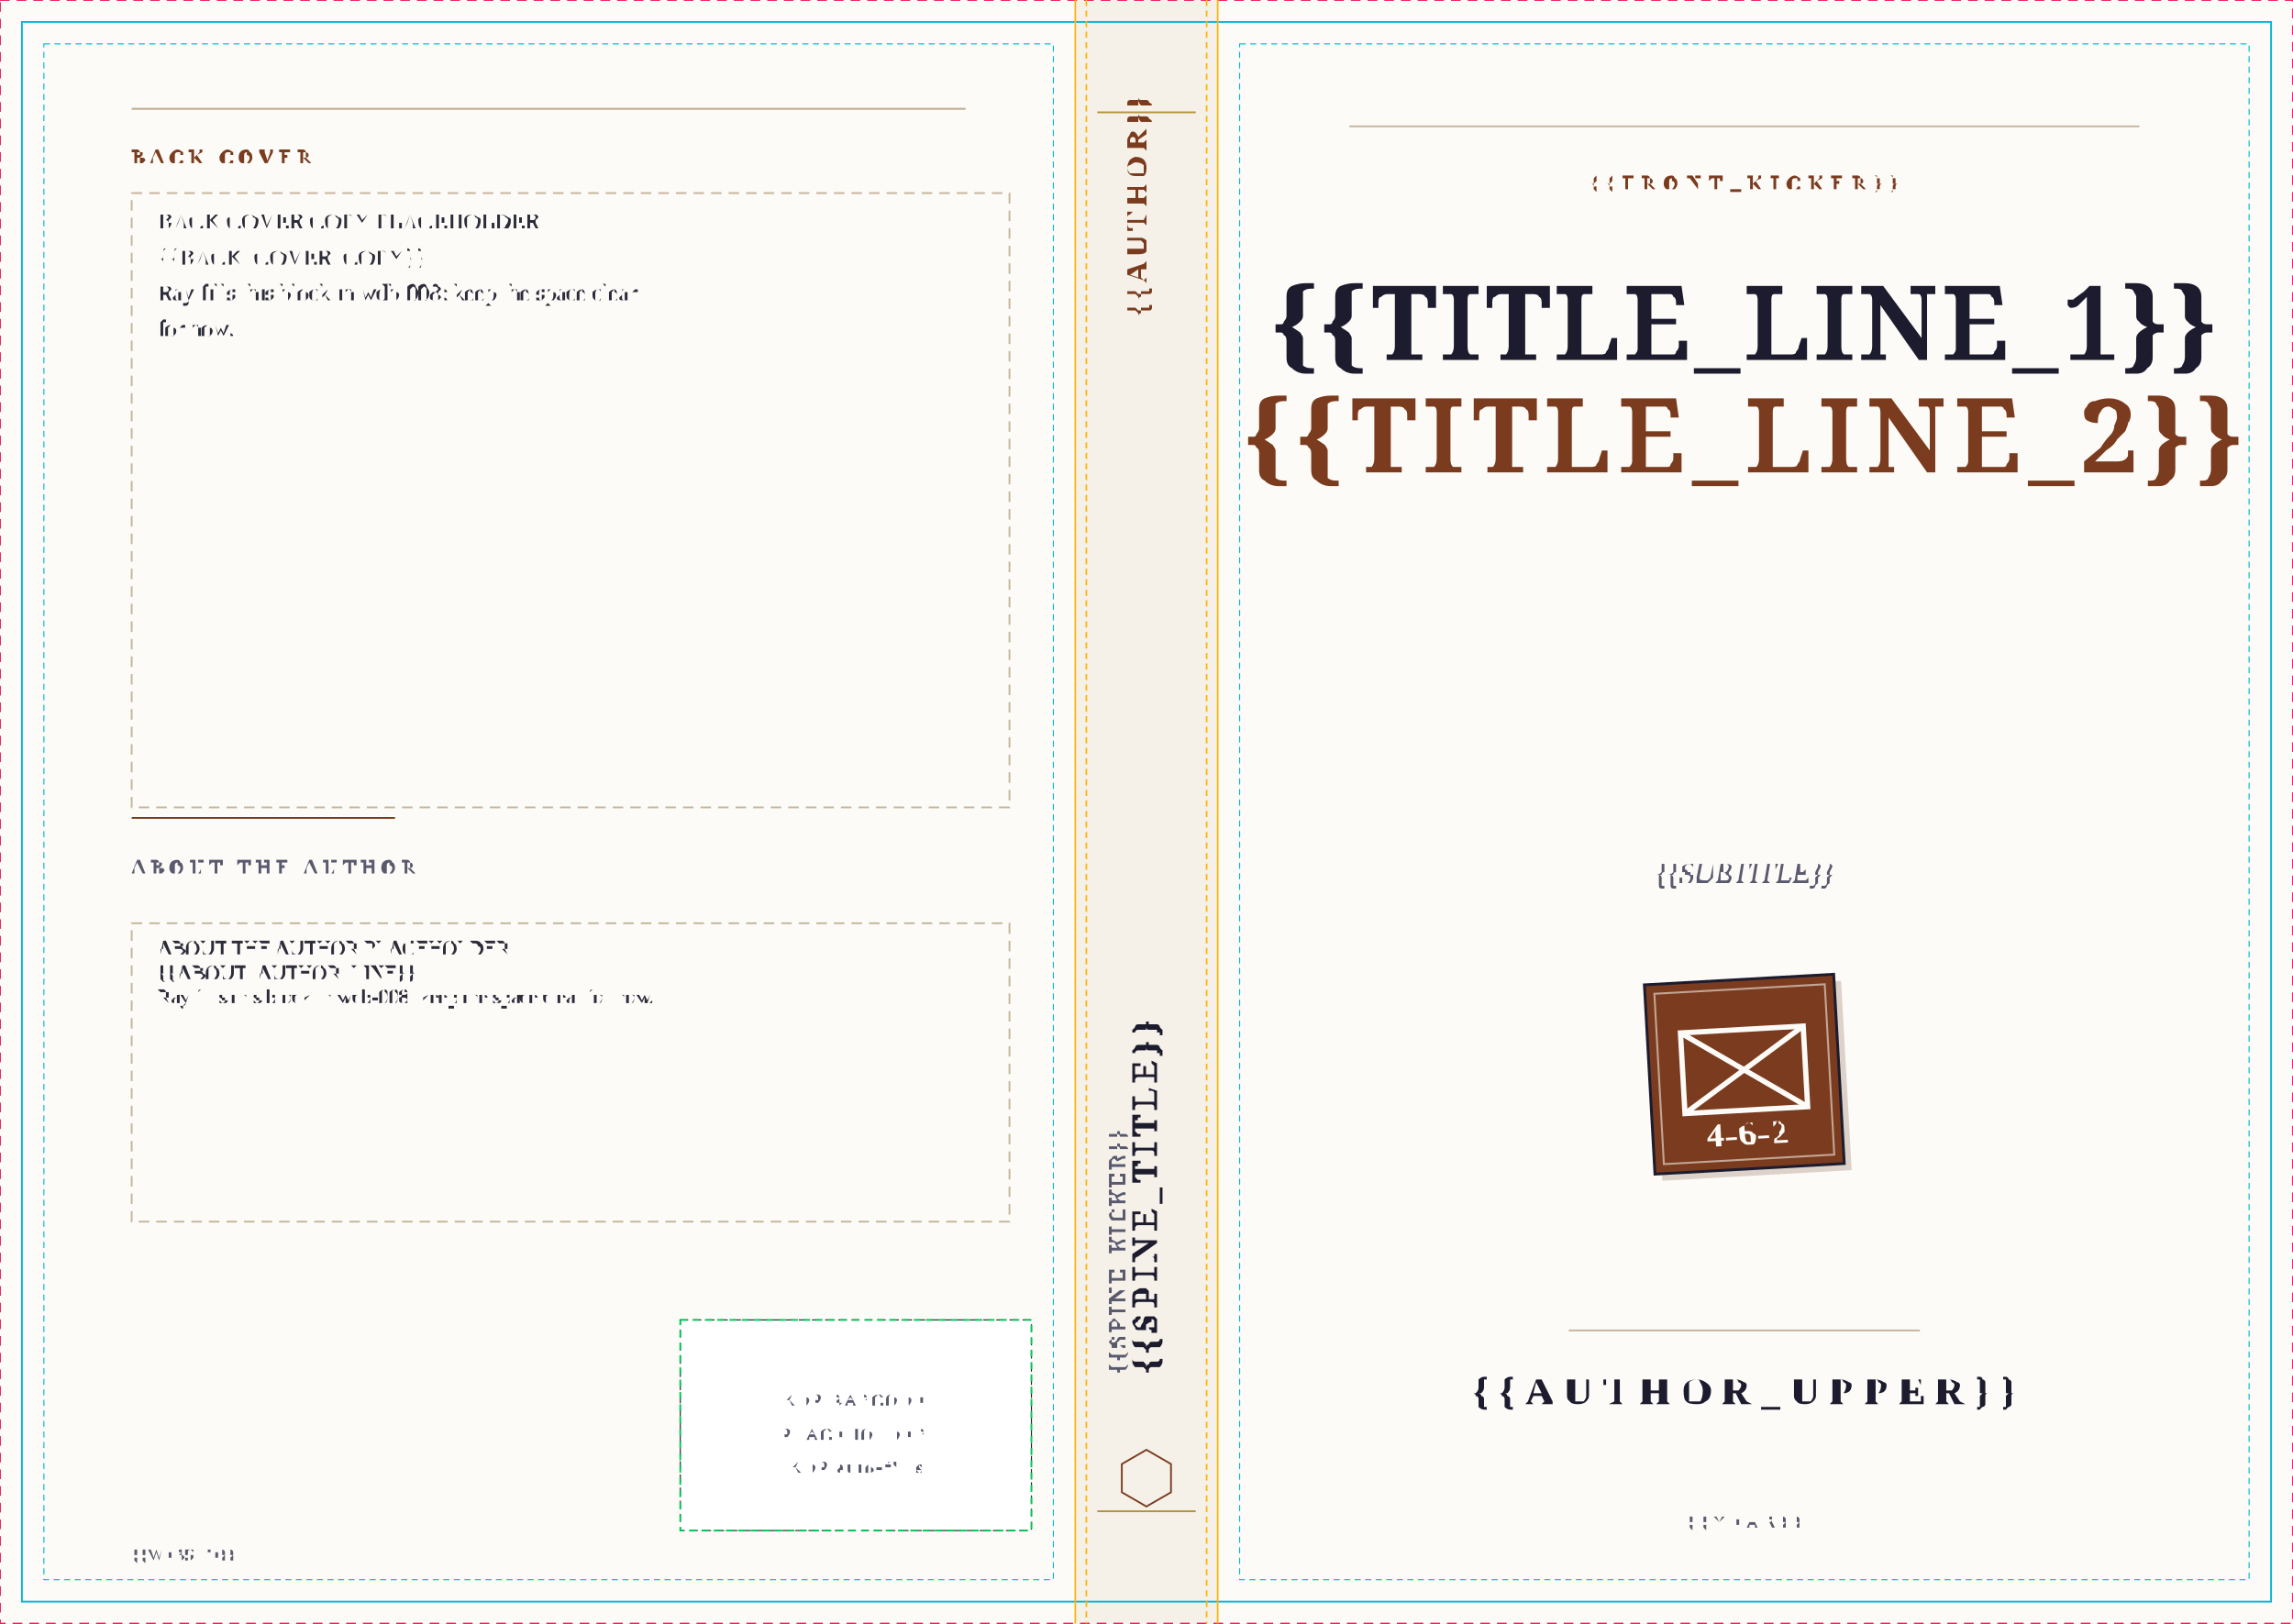
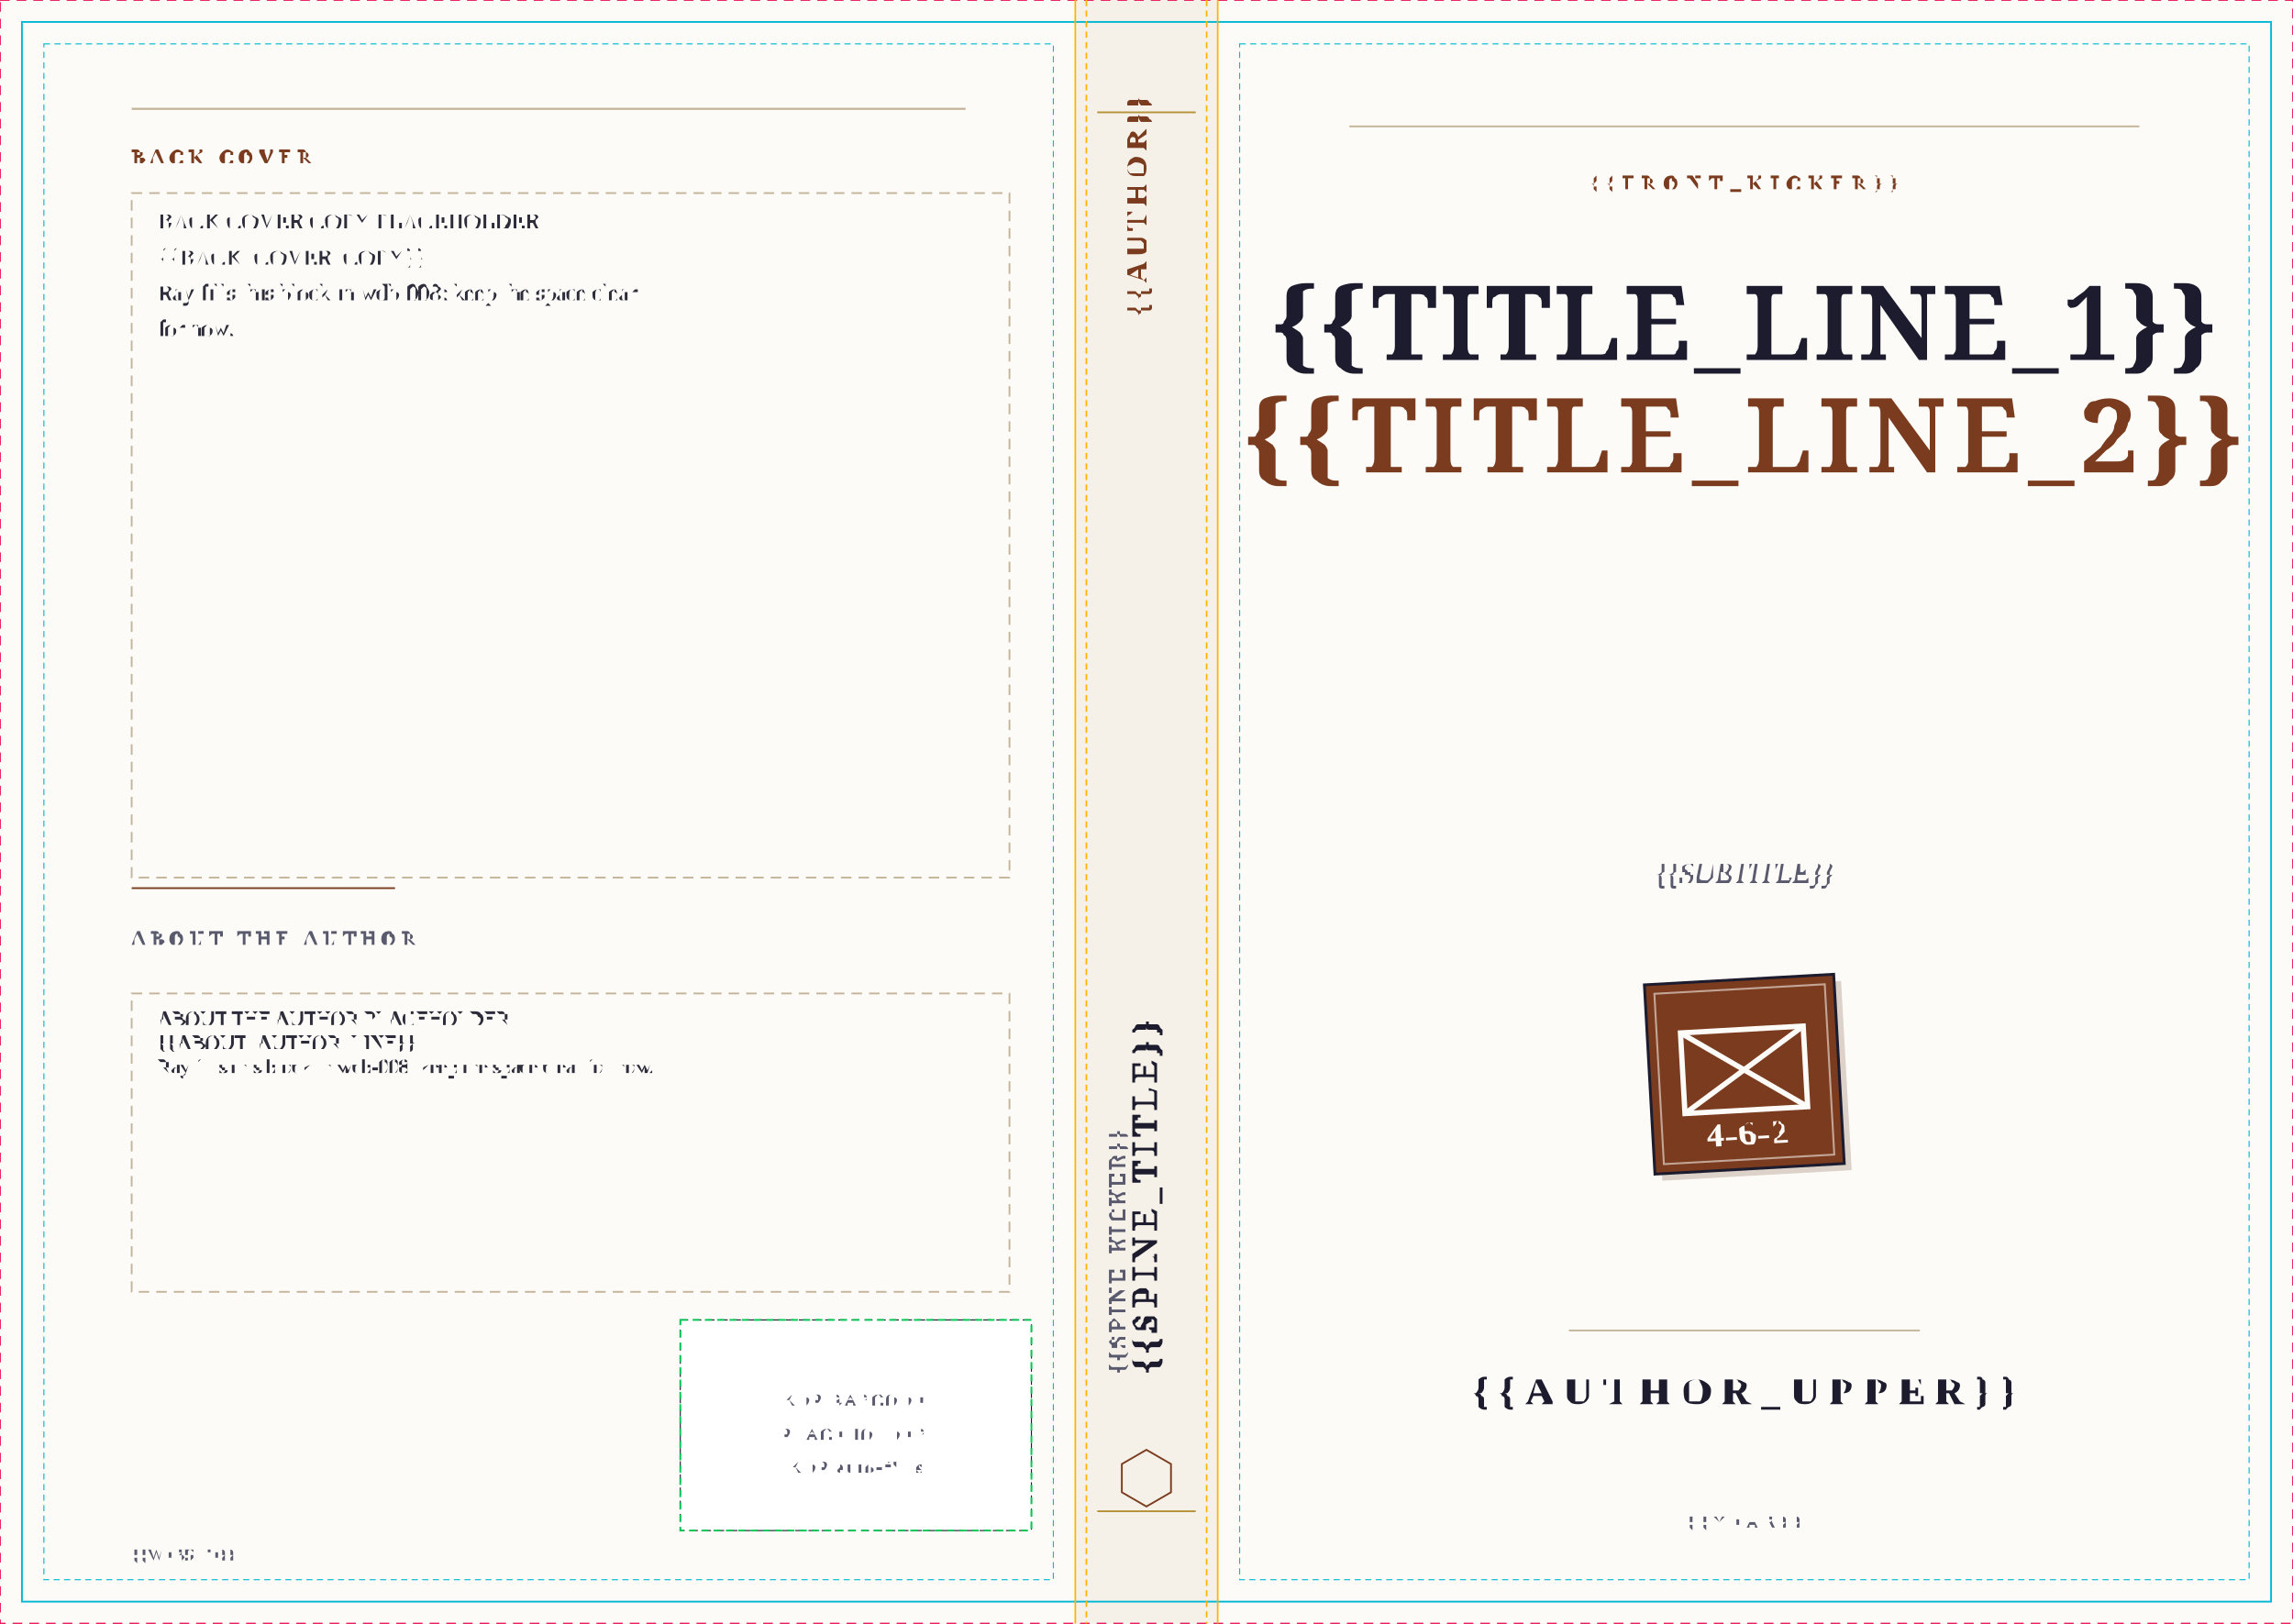
<svg xmlns="http://www.w3.org/2000/svg" width="13.061in" height="9.25in" viewBox="0 0 13.061 9.25">
  <defs>
    <style>
      .paper { fill: #fdfbf7; }
      .paper-alt { fill: #f5f0e8; }
      .ink { fill: #1c1c2e; }
      .body { fill: #2c2c3a; }
      .muted { fill: #5a5a6e; }
      .accent { fill: #7a3b1e; }
      .gold { fill: #b5933a; }
      .display { font-family: 'Playfair Display', Georgia, serif; }
      .lora { font-family: Lora, Georgia, 'Times New Roman', serif; }
      .small { font-family: Lora, Georgia, 'Times New Roman', serif; text-transform: uppercase; }
      .guide-trim { fill: none; stroke: #00B8D4; stroke-width: 0.010; }
      .guide-safe { fill: none; stroke: #00B8D4; stroke-width: 0.006; stroke-dasharray: 0.035 0.025; }
      .guide-bleed { fill: none; stroke: #E91E63; stroke-width: 0.010; stroke-dasharray: 0.055 0.040; }
      .guide-spine { fill: none; stroke: #FFB300; stroke-width: 0.009; }
    </style>
  </defs>
  <rect x="0" y="0" width="13.061" height="9.25" class="paper" />
  <rect x="6.125" y="0" width="0.811" height="9.25" class="paper-alt" />
  <g id="back-cover">
    <line x1="0.75" y1="0.62" x2="5.5" y2="0.62" stroke="#c4b49a" stroke-width="0.012" />
    <text x="0.75" y="0.93" class="small accent" font-size="0.111" text-anchor="start" letter-spacing="0.030" font-weight="700">
      <tspan x="0.75" dy="0">BACK COVER</tspan>
    </text>
-     <rect x="0.75" y="1.1" width="5" height="3.5" fill="none" stroke="#c4b49a" stroke-width="0.010" stroke-dasharray="0.060 0.040" />
+     <rect x="0.75" y="1.1" width="5" height="3.9" fill="none" stroke="#c4b49a" stroke-width="0.010" stroke-dasharray="0.060 0.040" />
    <text x="0.9" y="1.3" class="lora body" font-size="0.130" text-anchor="start">
      <tspan x="0.9" dy="0">BACK COVER COPY PLACEHOLDER</tspan>
      <tspan x="0.9" dy="0.205">{{BACK_COVER_COPY}}</tspan>
      <tspan x="0.9" dy="0.205">Ray fills this block in wdb-008; keep the space clear</tspan>
      <tspan x="0.9" dy="0.205">for now.</tspan>
    </text>
-     <line x1="0.75" y1="4.66" x2="2.25" y2="4.66" stroke="#7a3b1e" stroke-width="0.010" />
-     <text x="0.75" y="4.98" class="small muted" font-size="0.111" text-anchor="start" letter-spacing="0.030" font-weight="700">
+     <line x1="0.75" y1="5.06" x2="2.25" y2="5.06" stroke="#7a3b1e" stroke-width="0.010" />
+     <text x="0.75" y="5.38" class="small muted" font-size="0.111" text-anchor="start" letter-spacing="0.030" font-weight="700">
      <tspan x="0.75" dy="0">ABOUT THE AUTHOR</tspan>
    </text>
-     <rect x="0.75" y="5.26" width="5" height="1.7" fill="none" stroke="#c4b49a" stroke-width="0.010" stroke-dasharray="0.060 0.040" />
-     <text x="0.9" y="5.44" class="lora body" font-size="0.115" text-anchor="start">
+     <rect x="0.75" y="5.66" width="5" height="1.7" fill="none" stroke="#c4b49a" stroke-width="0.010" stroke-dasharray="0.060 0.040" />
+     <text x="0.9" y="5.84" class="lora body" font-size="0.115" text-anchor="start">
      <tspan x="0.9" dy="0">ABOUT THE AUTHOR PLACEHOLDER</tspan>
      <tspan x="0.9" dy="0.138">{{ABOUT_AUTHOR_LINE}}</tspan>
      <tspan x="0.9" dy="0.138">Ray fills this block in wdb-008; keep the space clear for now.</tspan>
    </text>
    <rect x="3.875" y="7.52" width="2" height="1.2" fill="#ffffff" stroke="#1c1c2e" stroke-width="0.006" stroke-dasharray="0.045 0.030" />
    <text x="4.875" y="8.01" class="small muted" font-size="0.090" text-anchor="middle" letter-spacing="0.018">
      <tspan x="4.875" dy="0">KDP BARCODE</tspan>
      <tspan x="4.875" dy="0.19">PLACEHOLDER</tspan>
      <tspan x="4.875" dy="0.19">KDP auto-fills</tspan>
    </text>
    <text x="0.75" y="8.89" class="lora muted" font-size="0.095" text-anchor="start">
      <tspan x="0.75" dy="0">{{WEBSITE}}</tspan>
    </text>
  </g>
  <g id="spine">
    <line x1="6.25" y1="0.64" x2="6.811" y2="0.64" stroke="#b5933a" stroke-width="0.010" />
    <line x1="6.25" y1="8.61" x2="6.811" y2="8.61" stroke="#b5933a" stroke-width="0.010" />
    <g transform="translate(6.4104 7.82) rotate(-90)">
      <text class="display muted" font-size="0.125" font-weight="700" letter-spacing="0.016">{{SPINE_KICKER}}</text>
    </g>
    <g transform="translate(6.5904 7.82) rotate(-90)">
      <text class="display ink" font-size="0.190" font-weight="900" letter-spacing="0.030">{{SPINE_TITLE}}</text>
    </g>
    <g transform="translate(6.5304 1.8) rotate(-90)">
      <text class="lora accent" font-size="0.167" font-weight="700" letter-spacing="0.028">{{AUTHOR}}</text>
    </g>
    <polygon points="6.53,8.26 6.67,8.341 6.67,8.502 6.53,8.583 6.39,8.502 6.39,8.341" fill="none" stroke="#7a3b1e" stroke-width="0.010" />
  </g>
  <g id="front-cover">
    <line x1="7.686" y1="0.72" x2="12.186" y2="0.72" stroke="#c4b49a" stroke-width="0.010" />
    <text x="9.936" y="1.08" class="small accent" font-size="0.111" text-anchor="middle" letter-spacing="0.045" font-weight="700">
      <tspan x="9.936" dy="0">{{FRONT_KICKER}}</tspan>
    </text>
    <text x="9.936" y="2.05" class="display ink" font-size="0.580" text-anchor="middle" font-weight="800" letter-spacing="0.020">
      <tspan x="9.936" dy="0">{{TITLE_LINE_1}}</tspan>
    </text>
    <text x="9.936" y="2.69" class="display accent" font-size="0.580" text-anchor="middle" font-weight="900" letter-spacing="0.040">
      <tspan x="9.936" dy="0">{{TITLE_LINE_2}}</tspan>
    </text>
    <text x="9.936" y="5.03" class="lora muted" font-size="0.167" text-anchor="middle" font-style="italic">
      <tspan x="9.936" dy="0">{{SUBTITLE}}</tspan>
    </text>
    <g id="counter" transform="translate(9.9357 6.12) rotate(-3.2)">
      <rect x="-0.5" y="-0.5" width="1.08" height="1.08" fill="#5a2c14" opacity="0.20" />
      <rect x="-0.54" y="-0.54" width="1.08" height="1.08" fill="#7a3b1e" stroke="#1c1c2e" stroke-width="0.016" />
      <rect x="-0.486" y="-0.486" width="0.972" height="0.972" fill="none" stroke="#fdfbf7" stroke-width="0.011" opacity="0.55" />
      <rect x="-0.35" y="-0.255" width="0.7" height="0.46" fill="none" stroke="#fdfbf7" stroke-width="0.030" />
      <line x1="-0.35" y1="-0.255" x2="0.35" y2="0.205" stroke="#fdfbf7" stroke-width="0.030" />
      <line x1="0.35" y1="-0.255" x2="-0.35" y2="0.205" stroke="#fdfbf7" stroke-width="0.030" />
      <text class="lora" x="0" y="0.405" text-anchor="middle" font-size="0.194" font-weight="700" fill="#fdfbf7" letter-spacing="0.010">4-6-2</text>
    </g>
    <line x1="8.936" y1="7.58" x2="10.936" y2="7.58" stroke="#c4b49a" stroke-width="0.010" />
    <text x="9.936" y="8" class="lora ink" font-size="0.225" text-anchor="middle" font-weight="700" letter-spacing="0.060">
      <tspan x="9.936" dy="0">{{AUTHOR_UPPER}}</tspan>
    </text>
    <text x="9.936" y="8.7" class="lora muted" font-size="0.095" text-anchor="middle" letter-spacing="0.030">
      <tspan x="9.936" dy="0">{{YEAR}}</tspan>
    </text>
  </g>
  <g id="guides">
    <rect x="0" y="0" width="13.061" height="9.25" class="guide-bleed" />
    <rect x="0.125" y="0.125" width="12.811" height="9" class="guide-trim" />
    <rect x="0.25" y="0.25" width="5.75" height="8.75" class="guide-safe" />
    <rect x="7.061" y="0.25" width="5.75" height="8.75" class="guide-safe" />
    <line x1="6.125" y1="0" x2="6.125" y2="9.25" class="guide-spine" />
    <line x1="6.936" y1="0" x2="6.936" y2="9.25" class="guide-spine" />
    <line x1="6.188" y1="0" x2="6.188" y2="9.25" class="guide-spine" stroke-dasharray="0.035 0.025" />
    <line x1="6.873" y1="0" x2="6.873" y2="9.25" class="guide-spine" stroke-dasharray="0.035 0.025" />
    <rect x="3.875" y="7.52" width="2" height="1.2" fill="none" stroke="#00C853" stroke-width="0.010" stroke-dasharray="0.040 0.030" />
  </g>
</svg>
